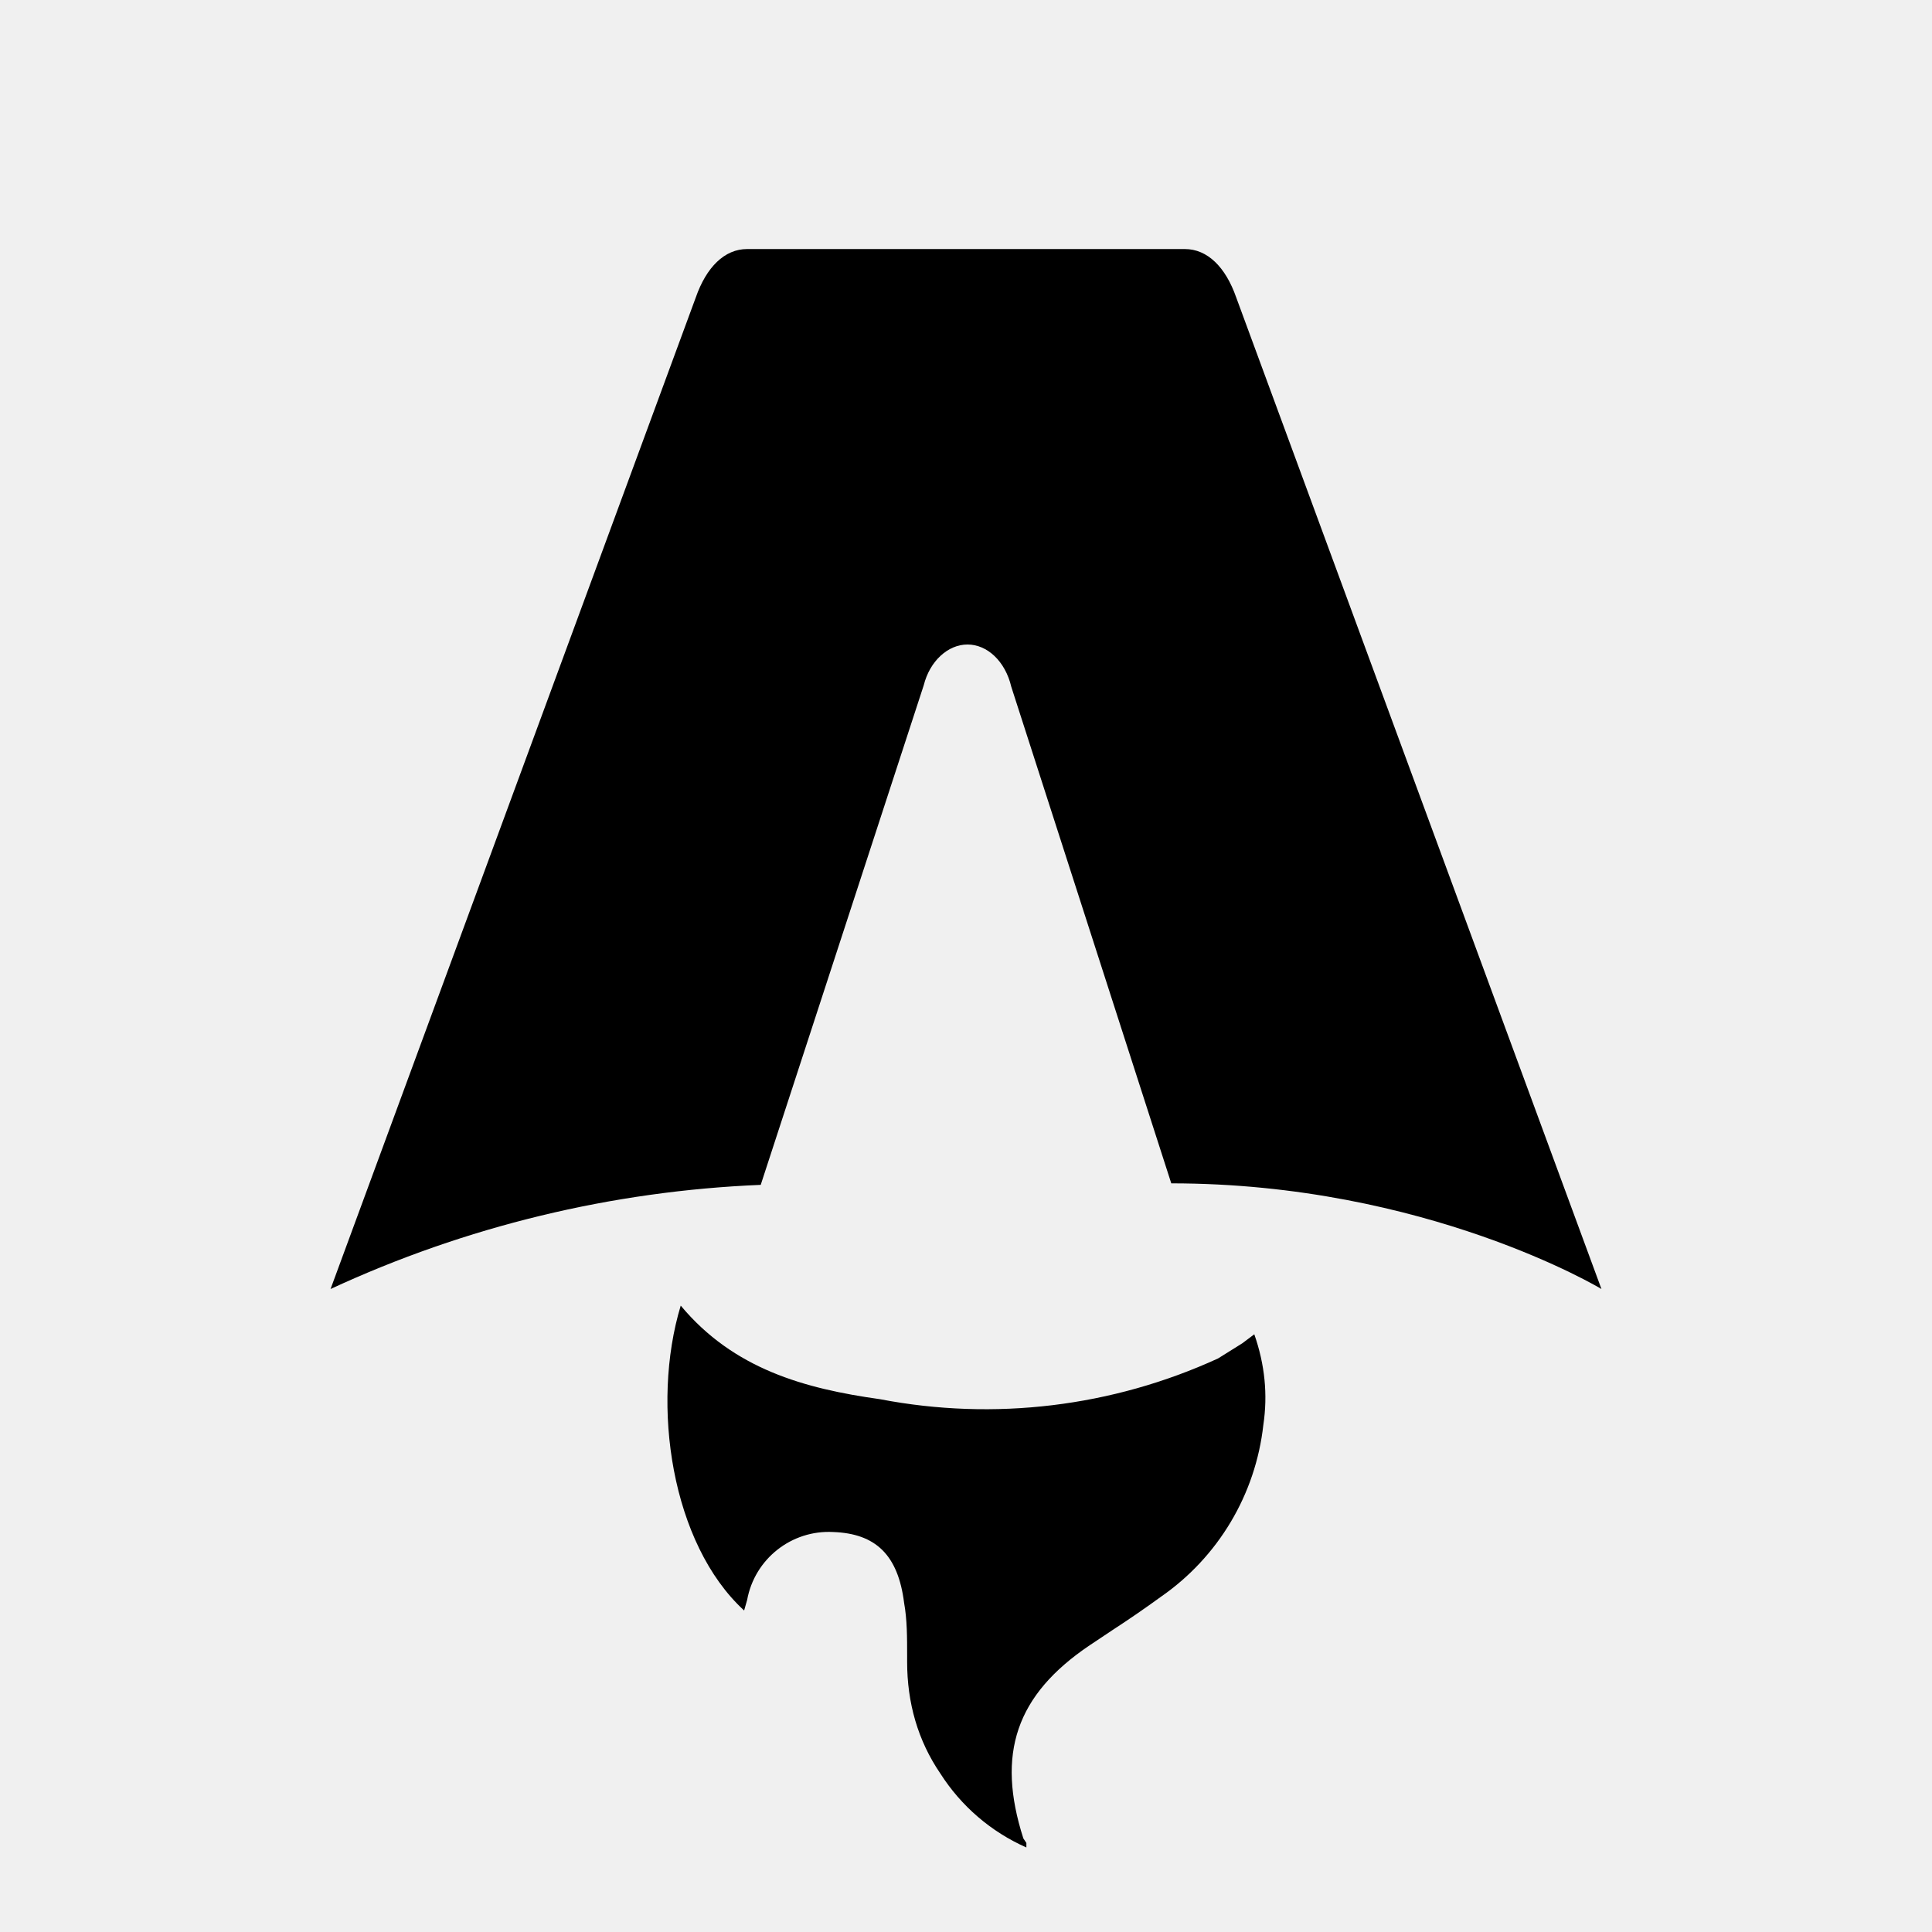
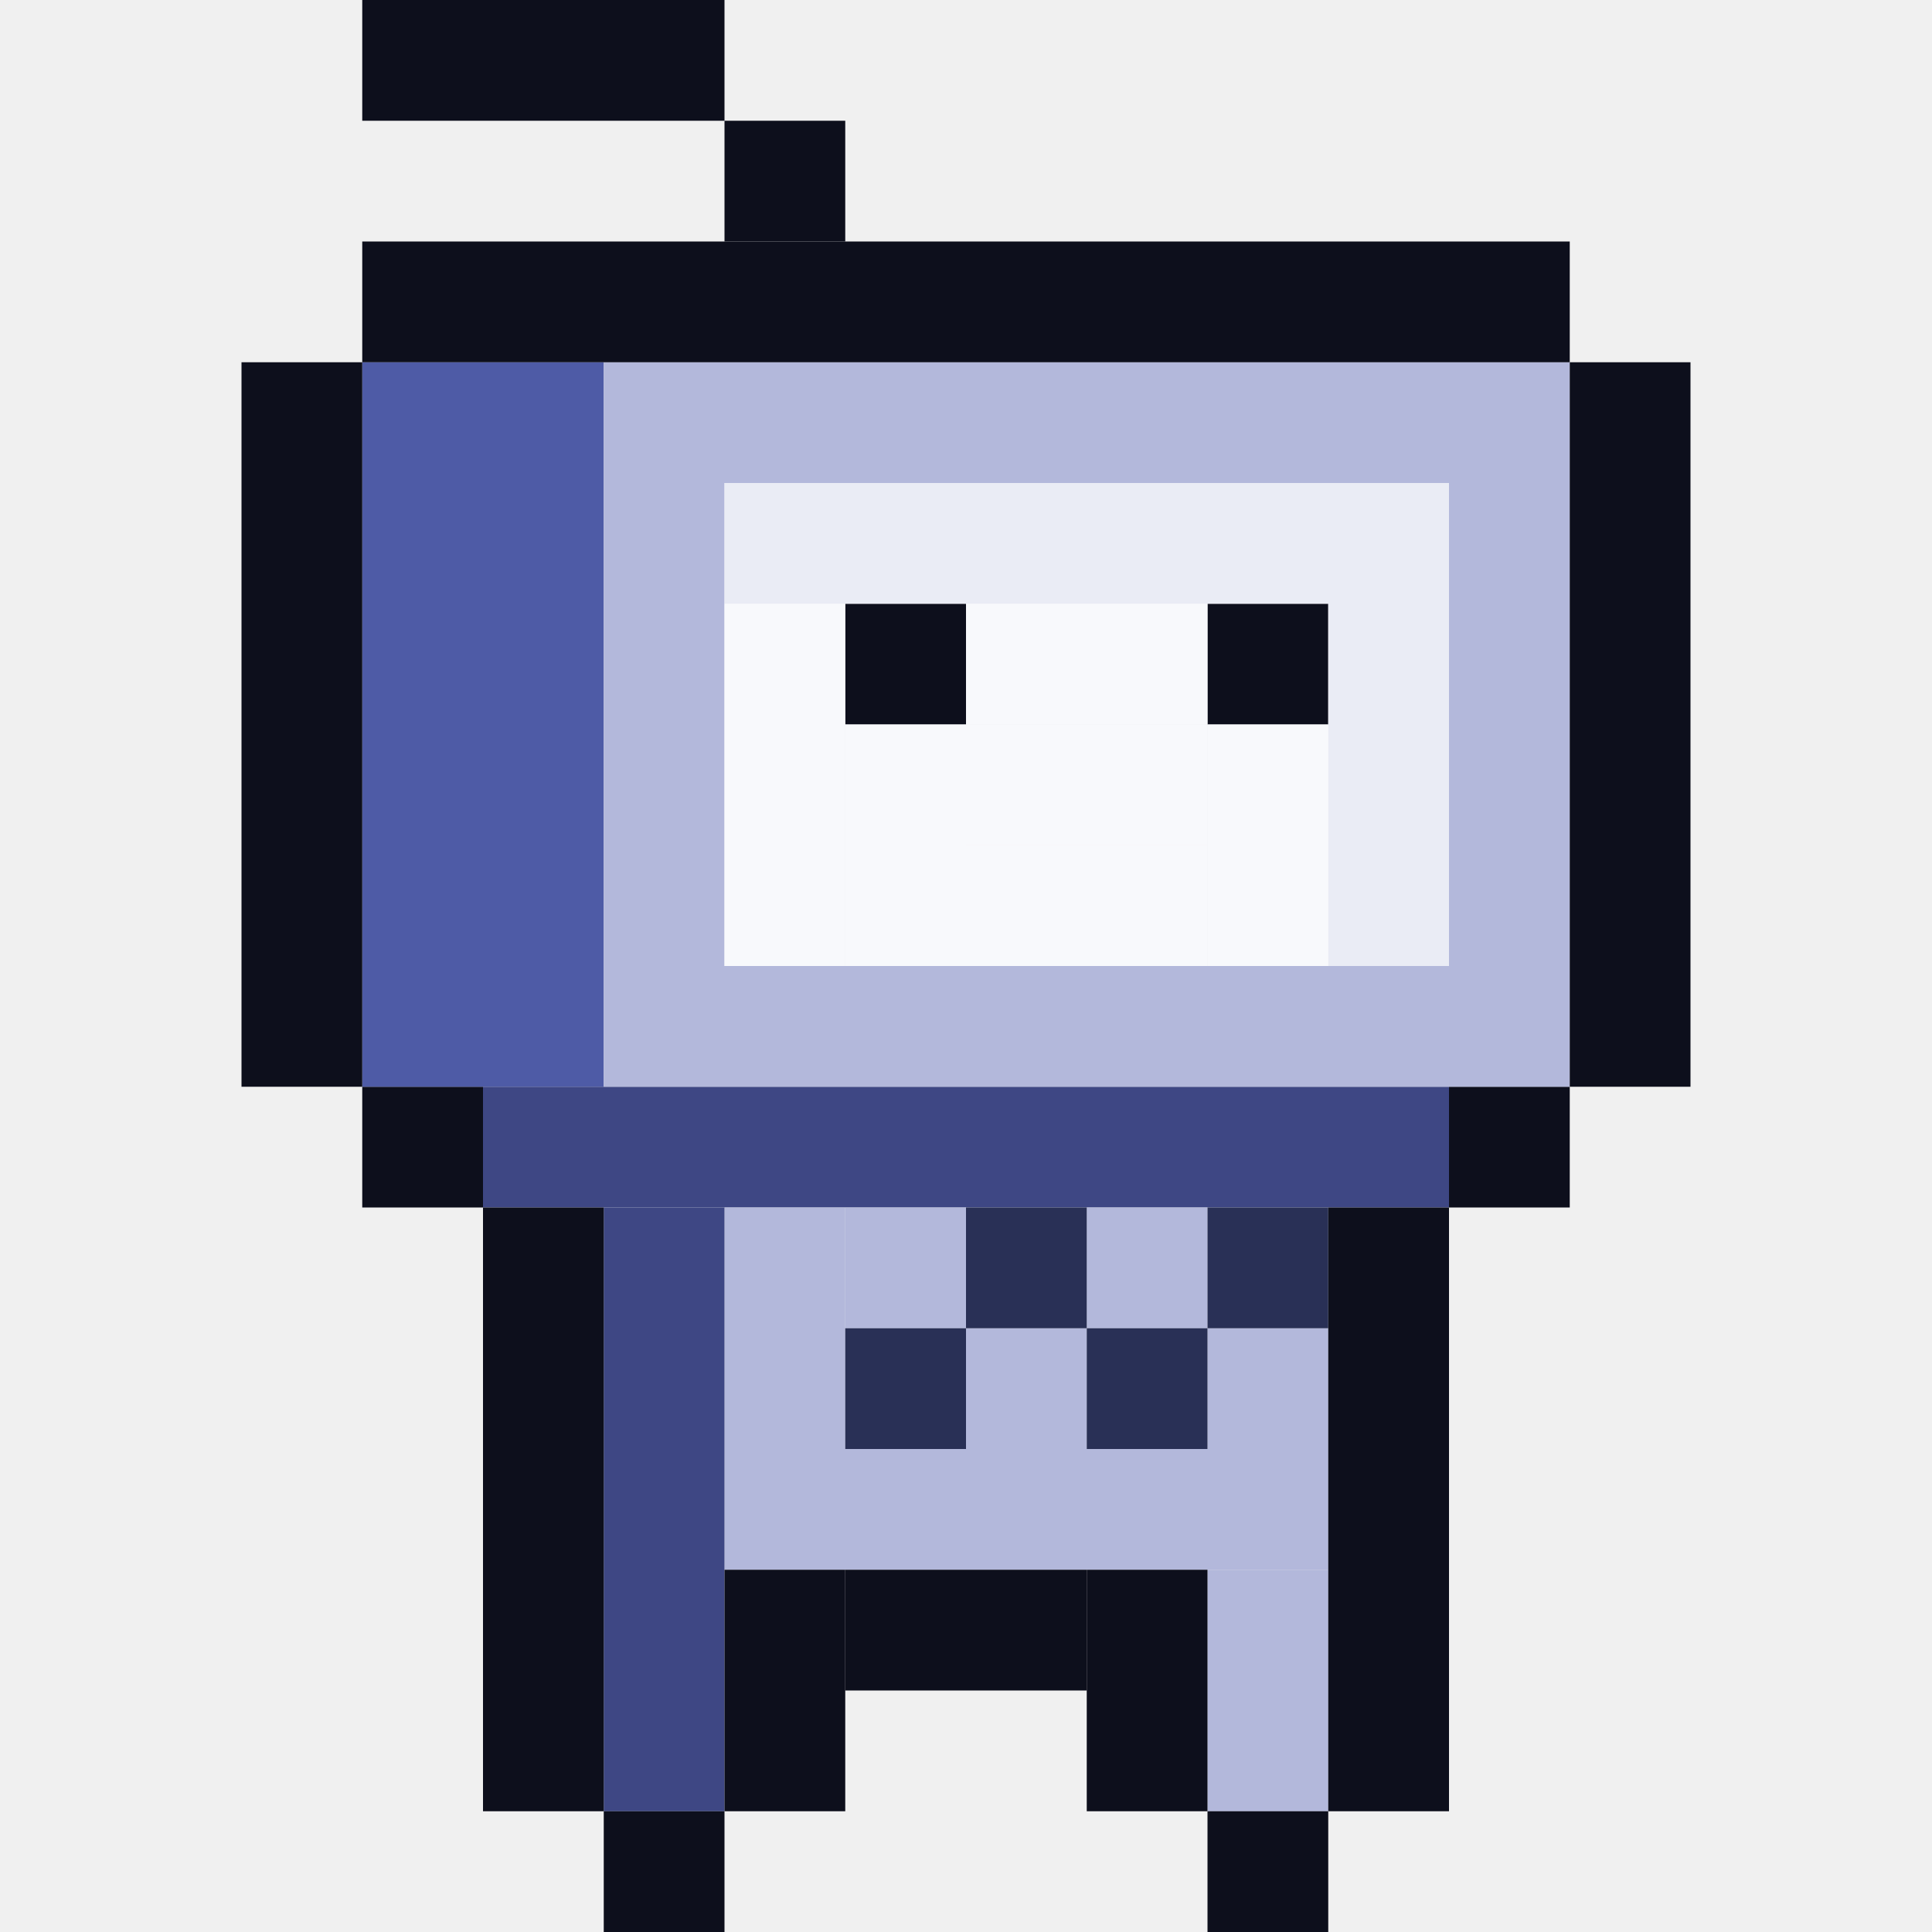
- <svg xmlns="http://www.w3.org/2000/svg" fill="none" viewBox="0 0 128 128">
-   <path d="M50.4 78.5a75.1 75.1 0 0 0-28.5 6.9l24.2-65.7c.7-2 1.9-3.2 3.4-3.2h29c1.5 0 2.7 1.2 3.4 3.2l24.2 65.7s-11.6-7-28.5-7L67 45.5c-.4-1.7-1.6-2.8-2.9-2.8-1.3 0-2.5 1.1-2.9 2.7L50.4 78.5Zm-1.1 28.2Zm-4.2-20.2c-2 6.6-.6 15.8 4.2 20.2a17.5 17.5 0 0 1 .2-.7 5.5 5.5 0 0 1 5.7-4.5c2.8.1 4.3 1.5 4.7 4.7.2 1.1.2 2.3.2 3.5v.4c0 2.7.7 5.2 2.2 7.4a13 13 0 0 0 5.7 4.9v-.3l-.2-.3c-1.8-5.6-.5-9.5 4.4-12.8l1.5-1a73 73 0 0 0 3.2-2.2 16 16 0 0 0 6.8-11.4c.3-2 .1-4-.6-6l-.8.6-1.6 1a37 37 0 0 1-22.4 2.7c-5-.7-9.7-2-13.2-6.2Z" />
-   <style>
-         path { fill: #000; }
-         @media (prefers-color-scheme: dark) {
-             path { fill: #FFF; }
-         }
-     </style>
+ <svg xmlns="http://www.w3.org/2000/svg" width="160" height="160" viewBox="0 0 160 160" fill="none">
+   <rect x="70" y="50" width="10" height="10" fill="#0D0F1C" />
+   <rect x="100" y="50" width="10" height="10" fill="#0D0F1C" />
+   <rect x="30" width="30" height="10" fill="#0D0F1C" />
+   <rect x="60" y="10" width="10" height="10" fill="#0D0F1C" />
+   <rect x="30" y="90" width="10" height="10" fill="#0D0F1C" />
+   <rect x="120" y="90" width="10" height="10" fill="#0D0F1C" />
+   <rect x="40" y="90" width="80" height="10" fill="#3E4784" />
+   <rect x="30" y="30" width="20" height="60" fill="#4E5BA6" />
+   <rect x="50" y="40" width="10" height="40" fill="#B3B8DB" />
+   <rect x="50" y="30" width="80" height="10" fill="#B3B8DB" />
+   <rect x="60" y="40" width="60" height="10" fill="#EAECF5" />
+   <rect x="110" y="50" width="10" height="30" fill="#EAECF5" />
+   <rect x="60" y="50" width="10" height="30" fill="#F8F9FC" />
+   <rect x="70" y="60" width="10" height="20" fill="#F8F9FC" />
+   <rect x="100" y="60" width="10" height="20" fill="#F8F9FC" />
+   <rect x="80" y="70" width="20" height="10" fill="#F8F9FC" />
+   <rect x="80" y="50" width="20" height="10" fill="#F8F9FC" />
+   <rect x="80" y="60" width="20" height="10" fill="#F8F9FC" />
+   <rect x="50" y="80" width="80" height="10" fill="#B3B8DB" />
+   <rect x="60" y="120" width="50" height="10" fill="#B3B8DB" />
+   <rect x="60" y="100" width="10" height="20" fill="#B3B8DB" />
+   <rect x="100" y="130" width="10" height="20" fill="#B3B8DB" />
+   <rect x="120" y="40" width="10" height="40" fill="#B3B8DB" />
+   <rect x="70" y="100" width="10" height="10" fill="#B3B8DB" />
+   <rect x="80" y="110" width="10" height="10" fill="#B3B8DB" />
+   <rect x="90" y="100" width="10" height="10" fill="#B3B8DB" />
+   <rect x="100" y="110" width="10" height="10" fill="#B3B8DB" />
+   <rect x="50" y="150" width="50" height="10" transform="rotate(-90 50 150)" fill="#3E4784" />
+   <rect x="90" y="110" width="10" height="10" fill="#293056" />
+   <rect x="100" y="100" width="10" height="10" fill="#293056" />
+   <rect x="70" y="110" width="10" height="10" fill="#293056" />
+   <rect x="80" y="100" width="10" height="10" fill="#293056" />
+   <rect x="110" y="100" width="10" height="50" fill="#0D0F1C" />
+   <rect x="40" y="100" width="10" height="50" fill="#0D0F1C" />
+   <rect x="70" y="130" width="20" height="10" fill="#0D0F1C" />
+   <rect x="50" y="150" width="10" height="10" fill="#0D0F1C" />
+   <rect x="60" y="130" width="10" height="20" fill="#0D0F1C" />
+   <rect x="90" y="130" width="10" height="20" fill="#0D0F1C" />
+   <rect x="100" y="150" width="10" height="10" fill="#0D0F1C" />
+   <rect x="20" y="30" width="10" height="60" fill="#0D0F1C" />
+   <rect x="130" y="30" width="10" height="60" fill="#0D0F1C" />
+   <rect x="30" y="20" width="100" height="10" fill="#0D0F1C" />
</svg>
